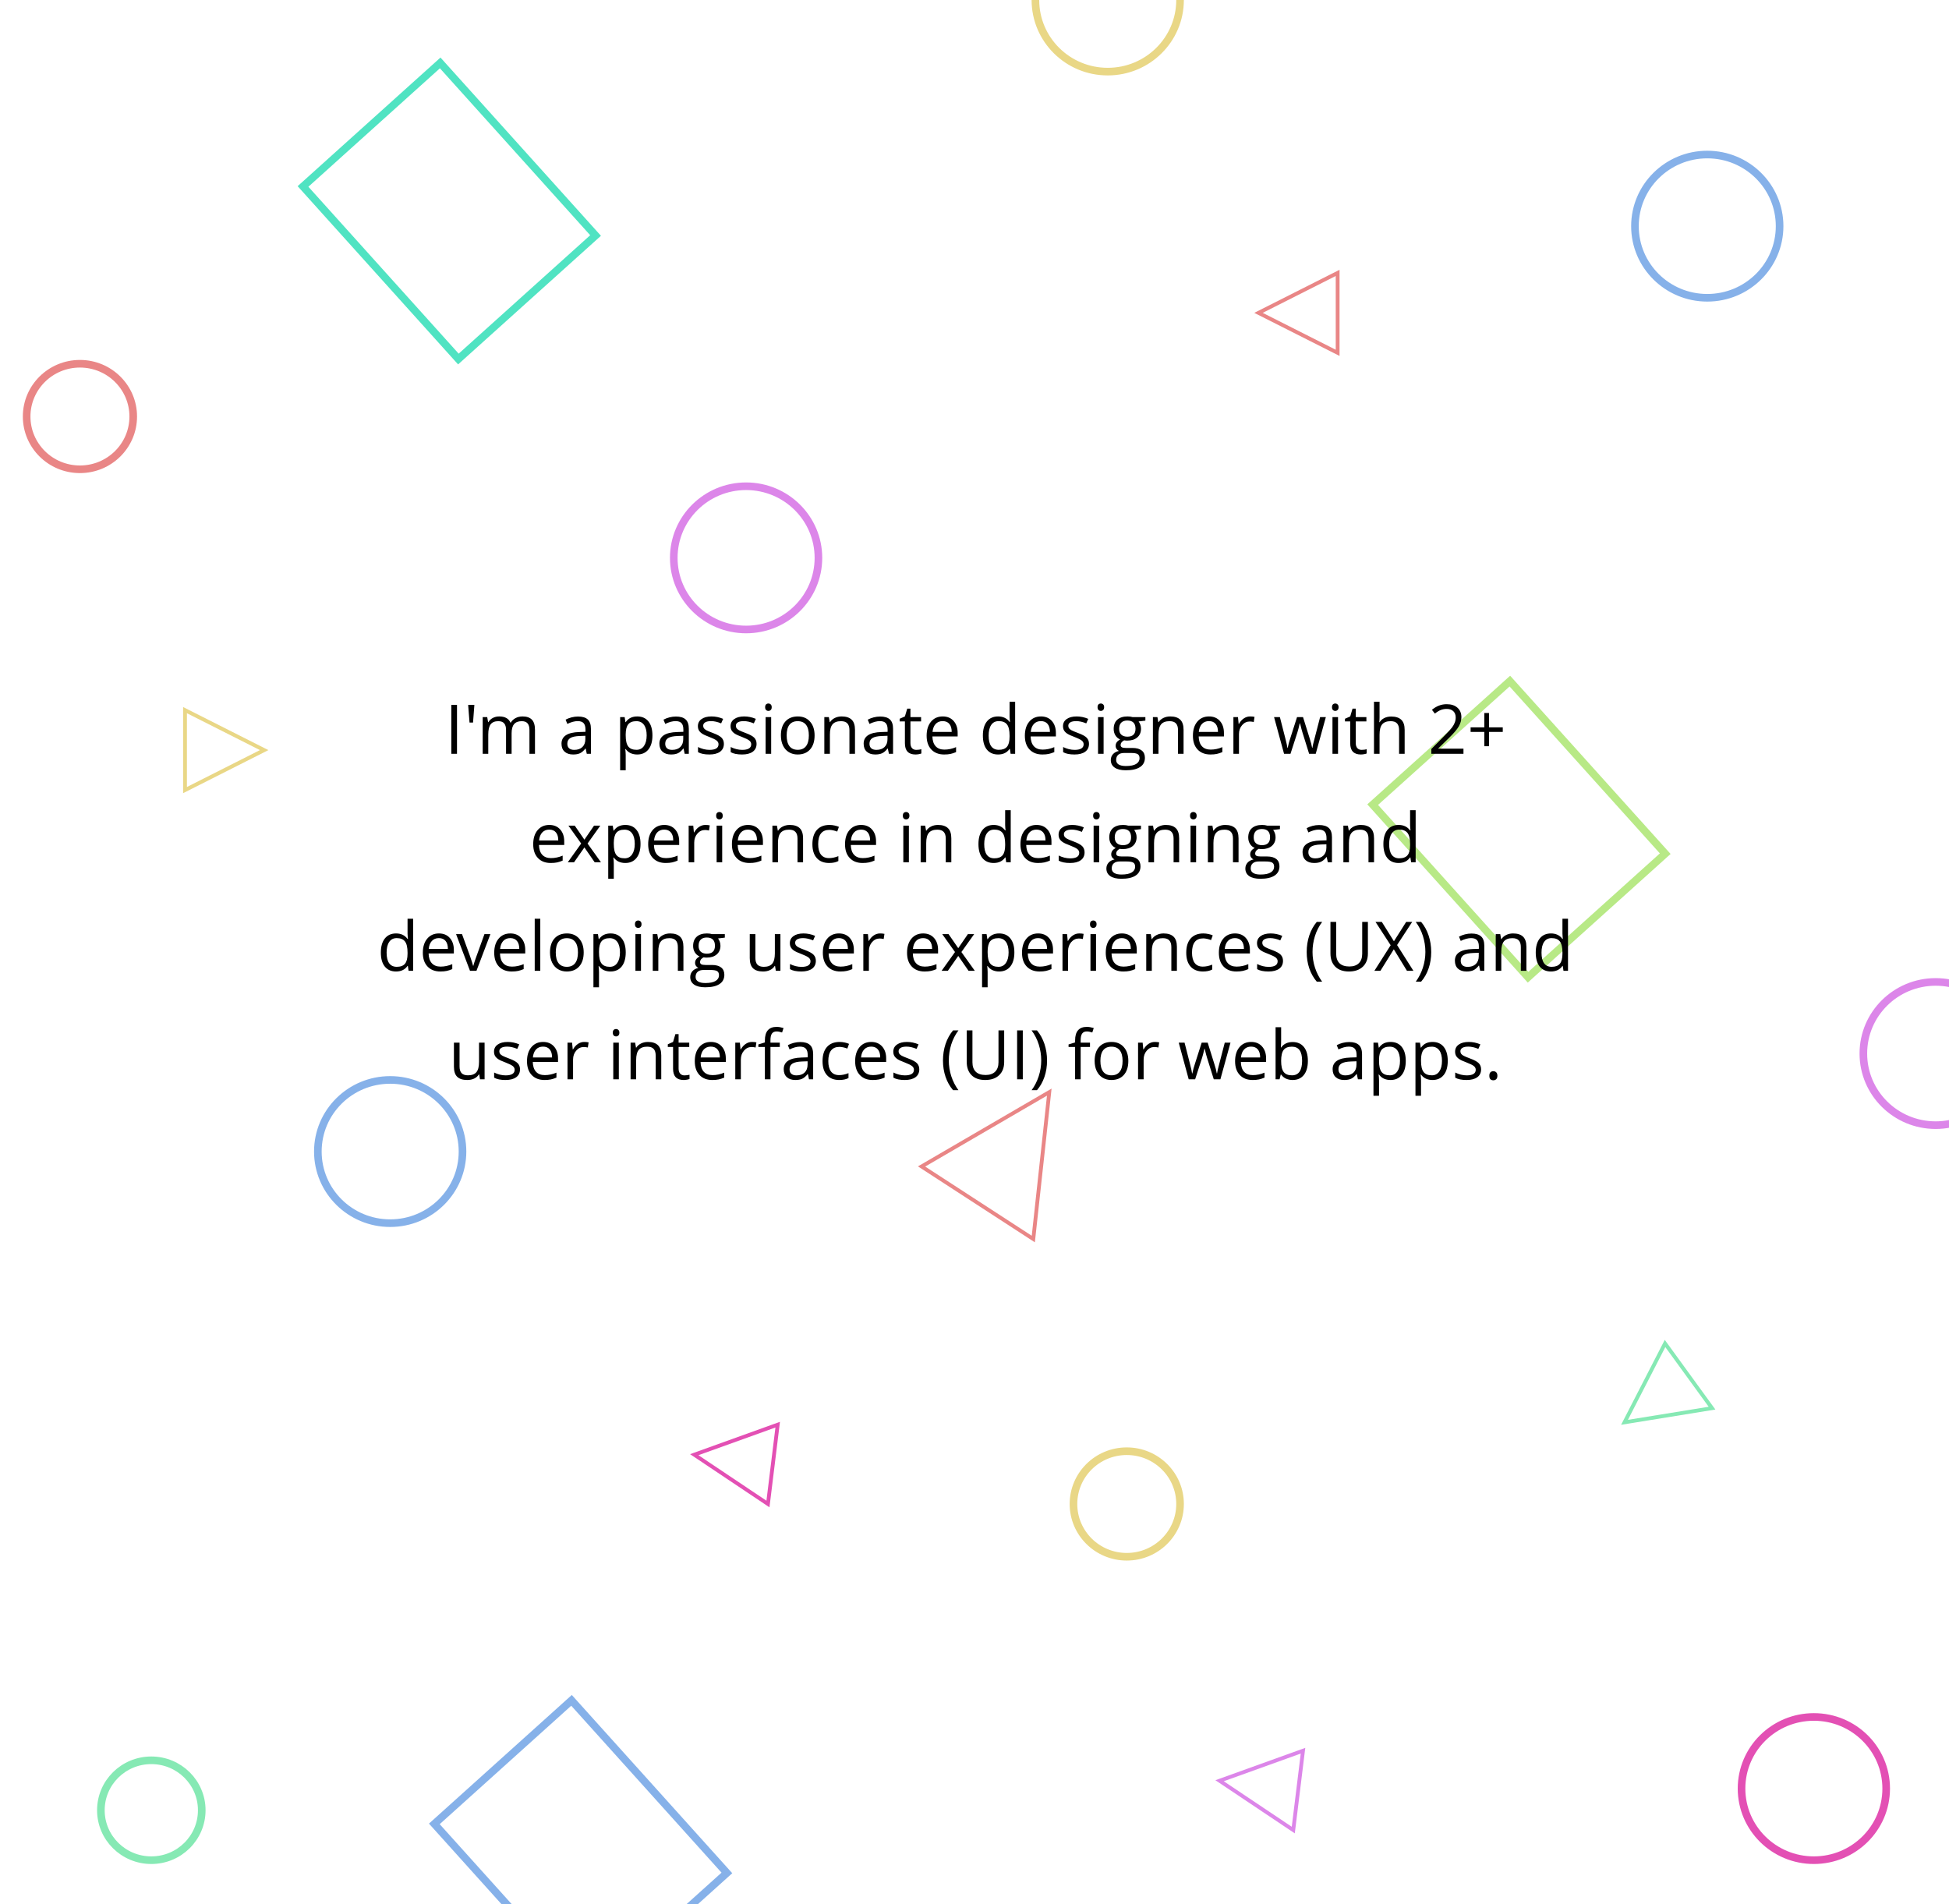
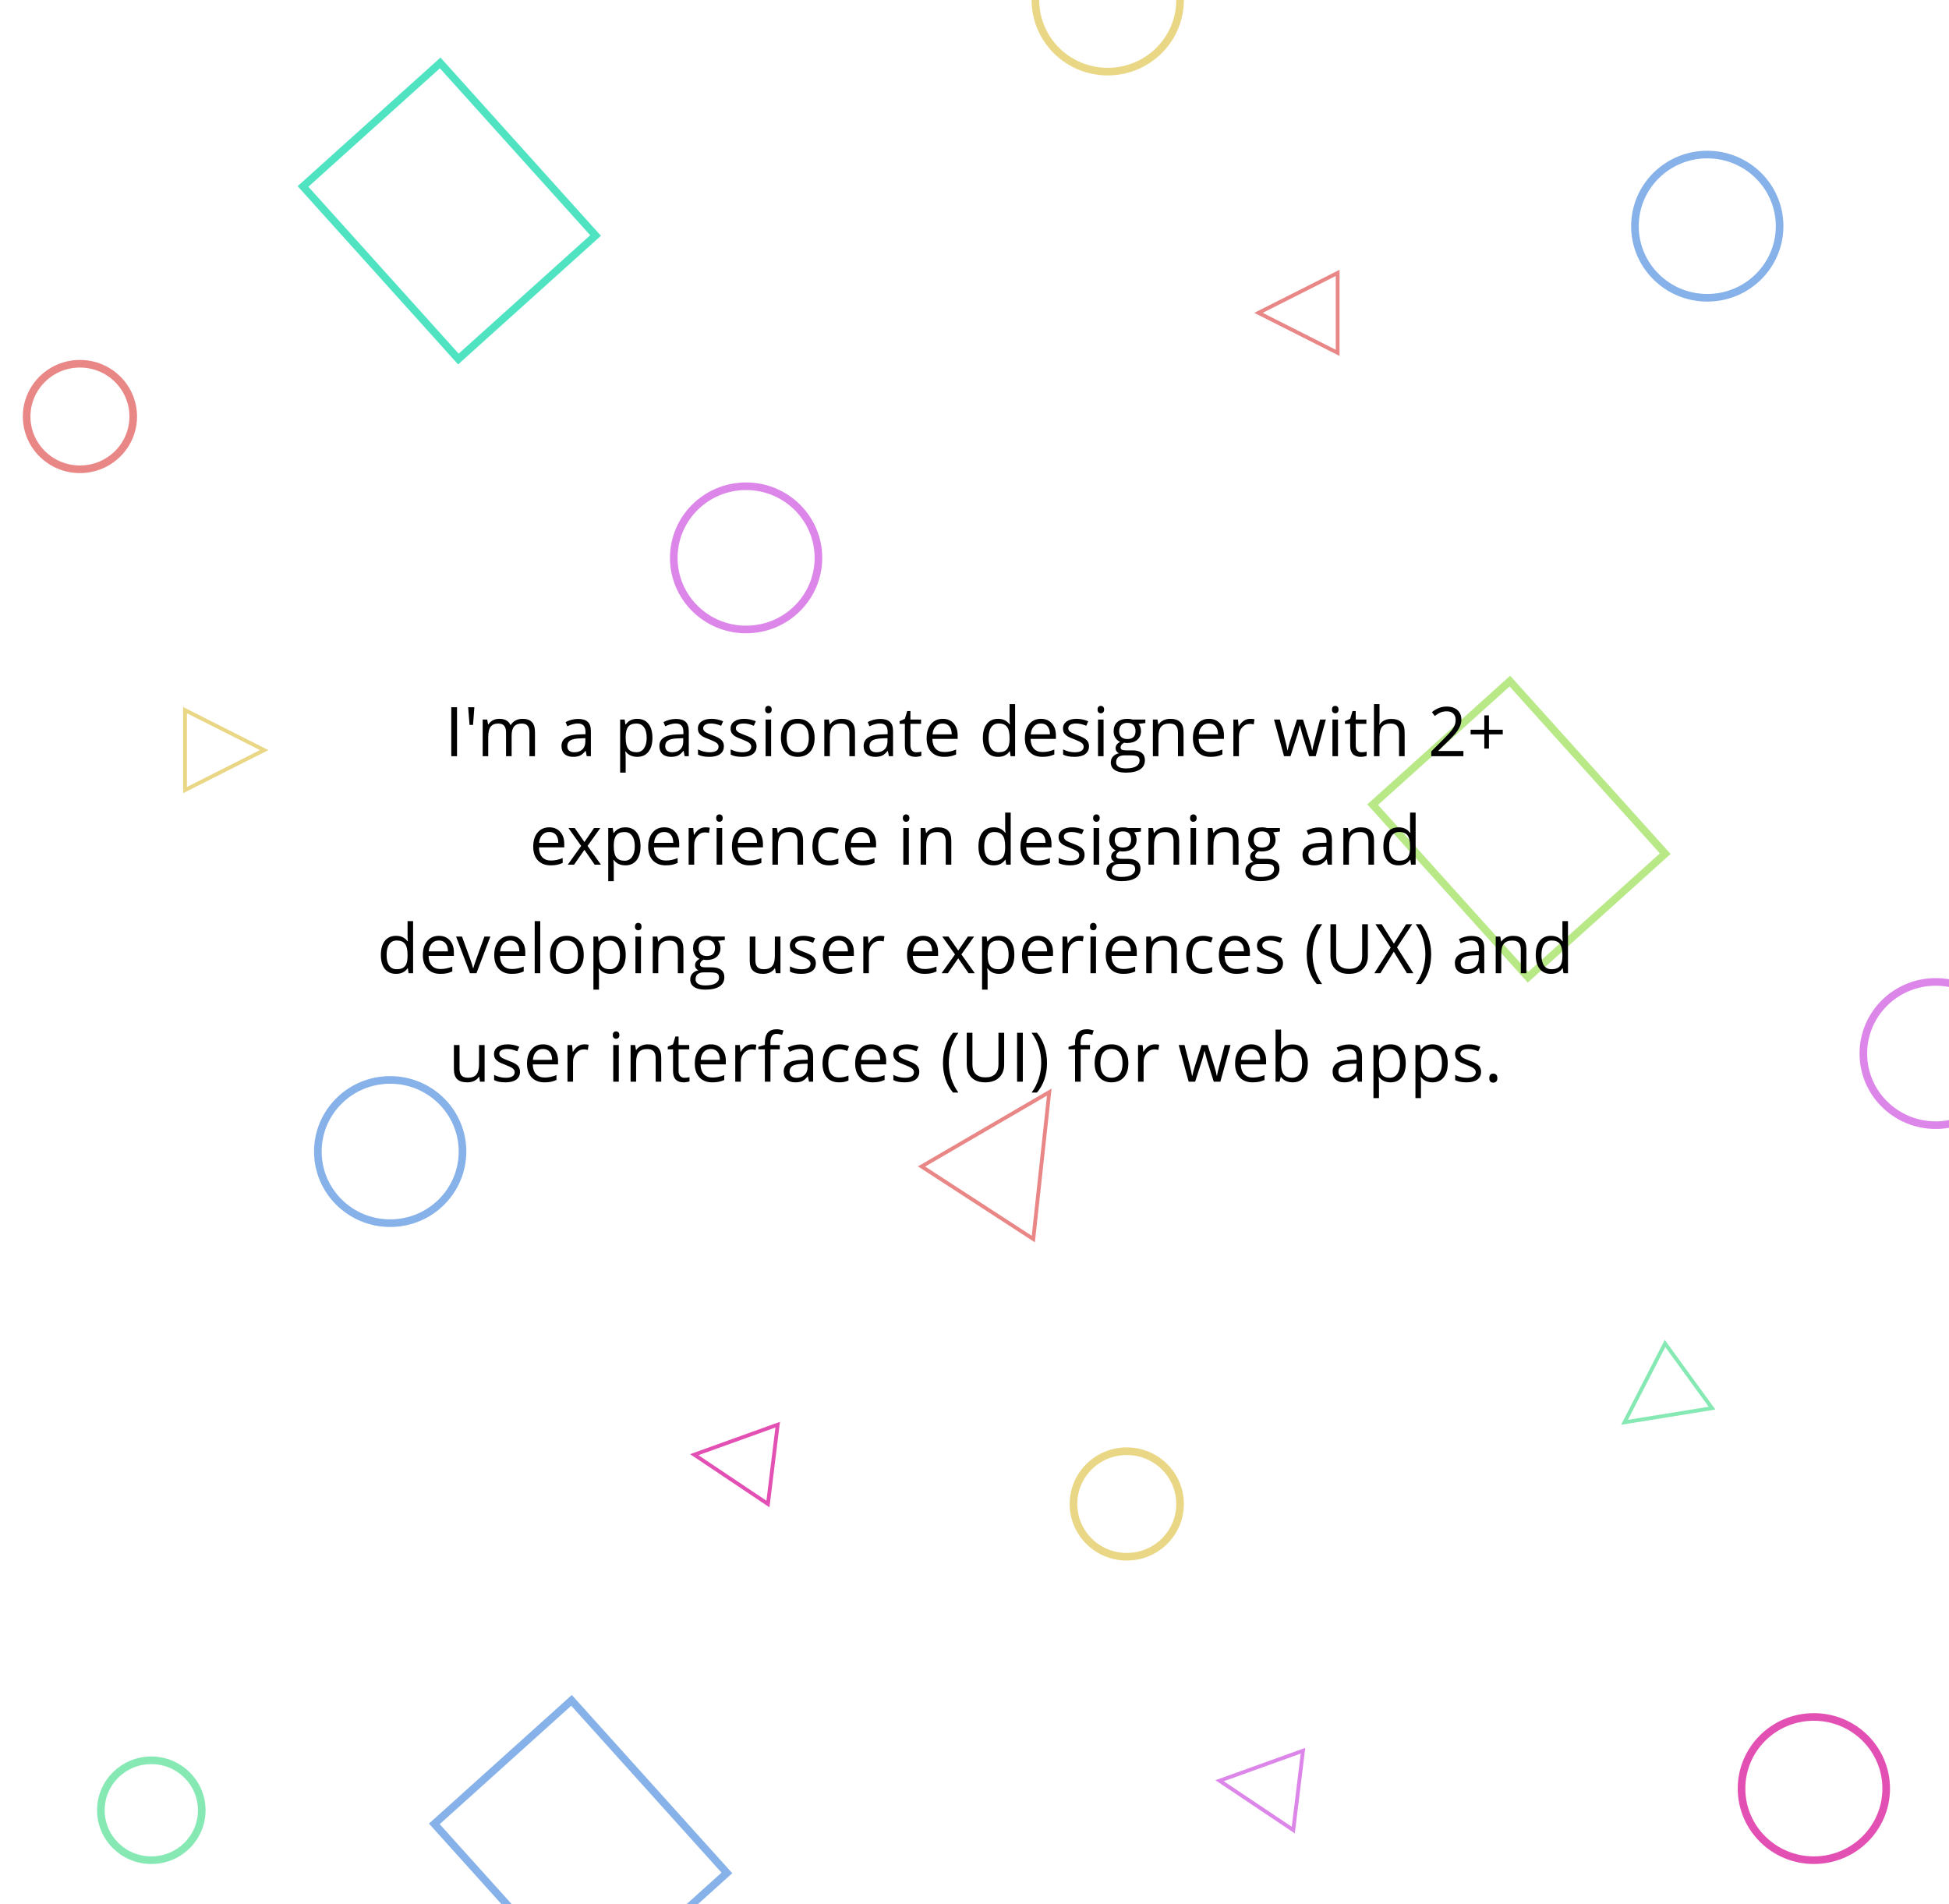
- <svg xmlns="http://www.w3.org/2000/svg" width="1024px" height="1000px" viewBox="0 0 1024 1000" version="1.1">
+ <svg xmlns="http://www.w3.org/2000/svg" viewBox="0 0 600 586" version="1.1" id="el_G_vrHrRSuu0">
+   <style>@-webkit-keyframes el_A1H5Jyji2jC_BpH8vXew9_Animation{0%{-webkit-transform: rotate(0deg);transform: rotate(0deg);}14.29%{-webkit-transform: rotate(90deg);transform: rotate(90deg);}28.57%{-webkit-transform: rotate(135deg);transform: rotate(135deg);}42.86%{-webkit-transform: rotate(180deg);transform: rotate(180deg);}57.14%{-webkit-transform: rotate(225deg);transform: rotate(225deg);}71.43%{-webkit-transform: rotate(270deg);transform: rotate(270deg);}85.71%{-webkit-transform: rotate(315deg);transform: rotate(315deg);}100%{-webkit-transform: rotate(360deg);transform: rotate(360deg);}}@keyframes el_A1H5Jyji2jC_BpH8vXew9_Animation{0%{-webkit-transform: rotate(0deg);transform: rotate(0deg);}14.29%{-webkit-transform: rotate(90deg);transform: rotate(90deg);}28.57%{-webkit-transform: rotate(135deg);transform: rotate(135deg);}42.86%{-webkit-transform: rotate(180deg);transform: rotate(180deg);}57.14%{-webkit-transform: rotate(225deg);transform: rotate(225deg);}71.43%{-webkit-transform: rotate(270deg);transform: rotate(270deg);}85.71%{-webkit-transform: rotate(315deg);transform: rotate(315deg);}100%{-webkit-transform: rotate(360deg);transform: rotate(360deg);}}@-webkit-keyframes el_hC7EaadarIl_wCTl6qpiz_Animation{0%{-webkit-transform: rotate(0deg);transform: rotate(0deg);}14.29%{-webkit-transform: rotate(90deg);transform: rotate(90deg);}28.57%{-webkit-transform: rotate(135deg);transform: rotate(135deg);}42.86%{-webkit-transform: rotate(180deg);transform: rotate(180deg);}57.14%{-webkit-transform: rotate(225deg);transform: rotate(225deg);}71.43%{-webkit-transform: rotate(270deg);transform: rotate(270deg);}85.71%{-webkit-transform: rotate(315deg);transform: rotate(315deg);}100%{-webkit-transform: rotate(360deg);transform: rotate(360deg);}}@keyframes el_hC7EaadarIl_wCTl6qpiz_Animation{0%{-webkit-transform: rotate(0deg);transform: rotate(0deg);}14.29%{-webkit-transform: rotate(90deg);transform: rotate(90deg);}28.57%{-webkit-transform: rotate(135deg);transform: rotate(135deg);}42.86%{-webkit-transform: rotate(180deg);transform: rotate(180deg);}57.14%{-webkit-transform: rotate(225deg);transform: rotate(225deg);}71.43%{-webkit-transform: rotate(270deg);transform: rotate(270deg);}85.71%{-webkit-transform: rotate(315deg);transform: rotate(315deg);}100%{-webkit-transform: rotate(360deg);transform: rotate(360deg);}}@-webkit-keyframes el_XqZZeaoqPMV_XHTzhCrBL_Animation{0%{-webkit-transform: rotate(0deg);transform: rotate(0deg);}14.29%{-webkit-transform: rotate(90deg);transform: rotate(90deg);}28.57%{-webkit-transform: rotate(135deg);transform: rotate(135deg);}42.86%{-webkit-transform: rotate(180deg);transform: rotate(180deg);}57.14%{-webkit-transform: rotate(225deg);transform: rotate(225deg);}71.43%{-webkit-transform: rotate(270deg);transform: rotate(270deg);}85.71%{-webkit-transform: rotate(315deg);transform: rotate(315deg);}100%{-webkit-transform: rotate(360deg);transform: rotate(360deg);}}@keyframes el_XqZZeaoqPMV_XHTzhCrBL_Animation{0%{-webkit-transform: rotate(0deg);transform: rotate(0deg);}14.29%{-webkit-transform: rotate(90deg);transform: rotate(90deg);}28.57%{-webkit-transform: rotate(135deg);transform: rotate(135deg);}42.86%{-webkit-transform: rotate(180deg);transform: rotate(180deg);}57.14%{-webkit-transform: rotate(225deg);transform: rotate(225deg);}71.43%{-webkit-transform: rotate(270deg);transform: rotate(270deg);}85.71%{-webkit-transform: rotate(315deg);transform: rotate(315deg);}100%{-webkit-transform: rotate(360deg);transform: rotate(360deg);}}@-webkit-keyframes el_w_sgfC7FmdK_0ZwYarSvx_Animation{0%{-webkit-transform: rotate(0deg);transform: rotate(0deg);}14.29%{-webkit-transform: rotate(90deg);transform: rotate(90deg);}28.57%{-webkit-transform: rotate(135deg);transform: rotate(135deg);}42.86%{-webkit-transform: rotate(180deg);transform: rotate(180deg);}57.14%{-webkit-transform: rotate(225deg);transform: rotate(225deg);}71.43%{-webkit-transform: rotate(270deg);transform: rotate(270deg);}85.71%{-webkit-transform: rotate(315deg);transform: rotate(315deg);}100%{-webkit-transform: rotate(360deg);transform: rotate(360deg);}}@keyframes el_w_sgfC7FmdK_0ZwYarSvx_Animation{0%{-webkit-transform: rotate(0deg);transform: rotate(0deg);}14.29%{-webkit-transform: rotate(90deg);transform: rotate(90deg);}28.57%{-webkit-transform: rotate(135deg);transform: rotate(135deg);}42.86%{-webkit-transform: rotate(180deg);transform: rotate(180deg);}57.14%{-webkit-transform: rotate(225deg);transform: rotate(225deg);}71.43%{-webkit-transform: rotate(270deg);transform: rotate(270deg);}85.71%{-webkit-transform: rotate(315deg);transform: rotate(315deg);}100%{-webkit-transform: rotate(360deg);transform: rotate(360deg);}}@-webkit-keyframes el_J8_Lgi3B41M_oktAb2hq0_Animation{0%{-webkit-transform: rotate(0deg);transform: rotate(0deg);}14.29%{-webkit-transform: rotate(90deg);transform: rotate(90deg);}28.57%{-webkit-transform: rotate(135deg);transform: rotate(135deg);}42.86%{-webkit-transform: rotate(180deg);transform: rotate(180deg);}57.14%{-webkit-transform: rotate(225deg);transform: rotate(225deg);}71.43%{-webkit-transform: rotate(270deg);transform: rotate(270deg);}85.71%{-webkit-transform: rotate(315deg);transform: rotate(315deg);}100%{-webkit-transform: rotate(360deg);transform: rotate(360deg);}}@keyframes el_J8_Lgi3B41M_oktAb2hq0_Animation{0%{-webkit-transform: rotate(0deg);transform: rotate(0deg);}14.29%{-webkit-transform: rotate(90deg);transform: rotate(90deg);}28.57%{-webkit-transform: rotate(135deg);transform: rotate(135deg);}42.86%{-webkit-transform: rotate(180deg);transform: rotate(180deg);}57.14%{-webkit-transform: rotate(225deg);transform: rotate(225deg);}71.43%{-webkit-transform: rotate(270deg);transform: rotate(270deg);}85.71%{-webkit-transform: rotate(315deg);transform: rotate(315deg);}100%{-webkit-transform: rotate(360deg);transform: rotate(360deg);}}@-webkit-keyframes el_zmK67JiN7WS_toxUfR8pF_Animation{0%{-webkit-transform: rotate(0deg);transform: rotate(0deg);}14.29%{-webkit-transform: rotate(90deg);transform: rotate(90deg);}28.57%{-webkit-transform: rotate(135deg);transform: rotate(135deg);}42.86%{-webkit-transform: rotate(180deg);transform: rotate(180deg);}57.14%{-webkit-transform: rotate(225deg);transform: rotate(225deg);}71.43%{-webkit-transform: rotate(270deg);transform: rotate(270deg);}85.71%{-webkit-transform: rotate(315deg);transform: rotate(315deg);}100%{-webkit-transform: rotate(360deg);transform: rotate(360deg);}}@keyframes el_zmK67JiN7WS_toxUfR8pF_Animation{0%{-webkit-transform: rotate(0deg);transform: rotate(0deg);}14.29%{-webkit-transform: rotate(90deg);transform: rotate(90deg);}28.57%{-webkit-transform: rotate(135deg);transform: rotate(135deg);}42.86%{-webkit-transform: rotate(180deg);transform: rotate(180deg);}57.14%{-webkit-transform: rotate(225deg);transform: rotate(225deg);}71.43%{-webkit-transform: rotate(270deg);transform: rotate(270deg);}85.71%{-webkit-transform: rotate(315deg);transform: rotate(315deg);}100%{-webkit-transform: rotate(360deg);transform: rotate(360deg);}}@-webkit-keyframes el_R_-cuAK3xu8_j9lZXi1D9_Animation{0%{-webkit-transform: rotate(0deg);transform: rotate(0deg);}14.29%{-webkit-transform: rotate(90deg);transform: rotate(90deg);}28.57%{-webkit-transform: rotate(135deg);transform: rotate(135deg);}42.86%{-webkit-transform: rotate(180deg);transform: rotate(180deg);}57.14%{-webkit-transform: rotate(225deg);transform: rotate(225deg);}71.43%{-webkit-transform: rotate(270deg);transform: rotate(270deg);}85.71%{-webkit-transform: rotate(315deg);transform: rotate(315deg);}100%{-webkit-transform: rotate(360deg);transform: rotate(360deg);}}@keyframes el_R_-cuAK3xu8_j9lZXi1D9_Animation{0%{-webkit-transform: rotate(0deg);transform: rotate(0deg);}14.29%{-webkit-transform: rotate(90deg);transform: rotate(90deg);}28.57%{-webkit-transform: rotate(135deg);transform: rotate(135deg);}42.86%{-webkit-transform: rotate(180deg);transform: rotate(180deg);}57.14%{-webkit-transform: rotate(225deg);transform: rotate(225deg);}71.43%{-webkit-transform: rotate(270deg);transform: rotate(270deg);}85.71%{-webkit-transform: rotate(315deg);transform: rotate(315deg);}100%{-webkit-transform: rotate(360deg);transform: rotate(360deg);}}@-webkit-keyframes el_wbe_haYOm-x_aT9pFelzd_Animation{0%{-webkit-transform: rotate(0deg);transform: rotate(0deg);}14.29%{-webkit-transform: rotate(90deg);transform: rotate(90deg);}28.57%{-webkit-transform: rotate(135deg);transform: rotate(135deg);}42.86%{-webkit-transform: rotate(180deg);transform: rotate(180deg);}57.14%{-webkit-transform: rotate(225deg);transform: rotate(225deg);}71.43%{-webkit-transform: rotate(270deg);transform: rotate(270deg);}85.71%{-webkit-transform: rotate(315deg);transform: rotate(315deg);}100%{-webkit-transform: rotate(360deg);transform: rotate(360deg);}}@keyframes el_wbe_haYOm-x_aT9pFelzd_Animation{0%{-webkit-transform: rotate(0deg);transform: rotate(0deg);}14.29%{-webkit-transform: rotate(90deg);transform: rotate(90deg);}28.57%{-webkit-transform: rotate(135deg);transform: rotate(135deg);}42.86%{-webkit-transform: rotate(180deg);transform: rotate(180deg);}57.14%{-webkit-transform: rotate(225deg);transform: rotate(225deg);}71.43%{-webkit-transform: rotate(270deg);transform: rotate(270deg);}85.71%{-webkit-transform: rotate(315deg);transform: rotate(315deg);}100%{-webkit-transform: rotate(360deg);transform: rotate(360deg);}}@-webkit-keyframes el_R7_ITojudFW_AJMrgqp-c_Animation{0%{-webkit-transform: rotate(0deg);transform: rotate(0deg);}14.29%{-webkit-transform: rotate(90deg);transform: rotate(90deg);}28.57%{-webkit-transform: rotate(135deg);transform: rotate(135deg);}42.86%{-webkit-transform: rotate(180deg);transform: rotate(180deg);}57.14%{-webkit-transform: rotate(225deg);transform: rotate(225deg);}71.43%{-webkit-transform: rotate(270deg);transform: rotate(270deg);}85.71%{-webkit-transform: rotate(315deg);transform: rotate(315deg);}100%{-webkit-transform: rotate(360deg);transform: rotate(360deg);}}@keyframes el_R7_ITojudFW_AJMrgqp-c_Animation{0%{-webkit-transform: rotate(0deg);transform: rotate(0deg);}14.29%{-webkit-transform: rotate(90deg);transform: rotate(90deg);}28.57%{-webkit-transform: rotate(135deg);transform: rotate(135deg);}42.86%{-webkit-transform: rotate(180deg);transform: rotate(180deg);}57.14%{-webkit-transform: rotate(225deg);transform: rotate(225deg);}71.43%{-webkit-transform: rotate(270deg);transform: rotate(270deg);}85.71%{-webkit-transform: rotate(315deg);transform: rotate(315deg);}100%{-webkit-transform: rotate(360deg);transform: rotate(360deg);}}#el_G_vrHrRSuu0 *{-webkit-animation-duration: 3.5s;animation-duration: 3.5s;-webkit-animation-iteration-count: infinite;animation-iteration-count: infinite;-webkit-animation-timing-function: cubic-bezier(0, 0, 1, 1);animation-timing-function: cubic-bezier(0, 0, 1, 1);}#el_pjTG-0BzVRh{stroke: none;stroke-width: 1;fill: none;}#el_R7_ITojudFW{stroke: #50E3C2;stroke-width: 2.344;-webkit-transform: translate(94.0256px, -81.29968px) rotate(48deg);transform: translate(94.0256px, -81.29968px) rotate(48deg);}#el_wbe_haYOm-x{stroke: #B8E986;stroke-width: 2.344;-webkit-transform: translate(344.3889px, -263.0556px) rotate(48deg);transform: translate(344.3889px, -263.0556px) rotate(48deg);}#el_R_-cuAK3xu8{stroke: #86B1E9;stroke-width: 2.344;-webkit-transform: translate(481.9664px, 55.4218px) rotate(48deg);transform: translate(481.9664px, 55.4218px) rotate(48deg);}#el_fRq7GHKIMjB{stroke: #86B1E9;stroke-width: 2.344;}#el_BCwb0TRXLYl{stroke: #DC86E9;stroke-width: 2.344;}#el_AekJU74Xm6e{stroke: #DC86E9;stroke-width: 2.344;}#el_zlFawj-iGqA{stroke: #E350B4;stroke-width: 2.344;}#el_PC-r0hO8dgu{stroke: #86E9B4;stroke-width: 2.344;}#el_wMLMT3cAzIE{stroke: #86B1E9;stroke-width: 2.344;}#el_gtYkDjwvwYA{stroke: #E9D786;stroke-width: 2.344;}#el_qGeD1fGNSng{stroke: #E9D786;stroke-width: 2.344;}#el_ydflLdQKWxt{stroke: #E98686;stroke-width: 2.344;}#el_zmK67JiN7WS{stroke: #E98686;stroke-width: 1.172;-webkit-transform: translate(242.6931px, -112.926px) rotate(33deg);transform: translate(242.6931px, -112.926px) rotate(33deg);}#el_J8_Lgi3B41M{stroke: #E98686;stroke-width: 1.172;-webkit-transform: translate(495.912px, -303.3068px) rotate(-270deg);transform: translate(495.912px, -303.3068px) rotate(-270deg);}#el_w_sgfC7FmdK{stroke: #E9D786;stroke-width: 1.172;-webkit-transform: translate(-161.7536px, 161.7536px) scale(-1, 1) rotate(-270deg);transform: translate(-161.7536px, 161.7536px) scale(-1, 1) rotate(-270deg);}#el_XqZZeaoqPMV{stroke: #86E9B4;stroke-width: 1.172;-webkit-transform: translate(1158.114px, 590.0888px) scale(-1, 1) rotate(-414deg);transform: translate(1158.114px, 590.0888px) scale(-1, 1) rotate(-414deg);}#el_hC7EaadarIl{stroke: #DC86E9;stroke-width: 1.172;-webkit-transform: translate(885.8371px, 1001.257px) scale(-1, 1) rotate(-457deg);transform: translate(885.8371px, 1001.257px) scale(-1, 1) rotate(-457deg);}#el_A1H5Jyji2jC{stroke: #E350B4;stroke-width: 1.172;-webkit-transform: translate(644.2114px, 728.1486px) scale(-1, 1) rotate(-457deg);transform: translate(644.2114px, 728.1486px) scale(-1, 1) rotate(-457deg);}#el_7PDXcGXhQcl{fill: #000000;}#el_R7_ITojudFW_AJMrgqp-c{-webkit-animation-name: el_R7_ITojudFW_AJMrgqp-c_Animation;animation-name: el_R7_ITojudFW_AJMrgqp-c_Animation;-webkit-transform-origin: 50% 50%;transform-origin: 50% 50%;transform-box: fill-box;-webkit-transform: rotate(0deg);transform: rotate(0deg);}#el_wbe_haYOm-x_aT9pFelzd{-webkit-animation-name: el_wbe_haYOm-x_aT9pFelzd_Animation;animation-name: el_wbe_haYOm-x_aT9pFelzd_Animation;-webkit-transform-origin: 50% 50%;transform-origin: 50% 50%;transform-box: fill-box;-webkit-transform: rotate(0deg);transform: rotate(0deg);}#el_R_-cuAK3xu8_j9lZXi1D9{-webkit-animation-name: el_R_-cuAK3xu8_j9lZXi1D9_Animation;animation-name: el_R_-cuAK3xu8_j9lZXi1D9_Animation;-webkit-transform-origin: 50% 50%;transform-origin: 50% 50%;transform-box: fill-box;-webkit-transform: rotate(0deg);transform: rotate(0deg);}#el_zmK67JiN7WS_toxUfR8pF{-webkit-animation-name: el_zmK67JiN7WS_toxUfR8pF_Animation;animation-name: el_zmK67JiN7WS_toxUfR8pF_Animation;-webkit-transform-origin: 50% 50%;transform-origin: 50% 50%;transform-box: fill-box;-webkit-transform: rotate(0deg);transform: rotate(0deg);}#el_J8_Lgi3B41M_oktAb2hq0{-webkit-animation-name: el_J8_Lgi3B41M_oktAb2hq0_Animation;animation-name: el_J8_Lgi3B41M_oktAb2hq0_Animation;-webkit-transform-origin: 50% 50%;transform-origin: 50% 50%;transform-box: fill-box;-webkit-transform: rotate(0deg);transform: rotate(0deg);}#el_w_sgfC7FmdK_0ZwYarSvx{-webkit-animation-name: el_w_sgfC7FmdK_0ZwYarSvx_Animation;animation-name: el_w_sgfC7FmdK_0ZwYarSvx_Animation;-webkit-transform-origin: 50% 50%;transform-origin: 50% 50%;transform-box: fill-box;-webkit-transform: rotate(0deg);transform: rotate(0deg);}#el_XqZZeaoqPMV_XHTzhCrBL{-webkit-animation-name: el_XqZZeaoqPMV_XHTzhCrBL_Animation;animation-name: el_XqZZeaoqPMV_XHTzhCrBL_Animation;-webkit-transform-origin: 50% 50%;transform-origin: 50% 50%;transform-box: fill-box;-webkit-transform: rotate(0deg);transform: rotate(0deg);}#el_hC7EaadarIl_wCTl6qpiz{-webkit-animation-name: el_hC7EaadarIl_wCTl6qpiz_Animation;animation-name: el_hC7EaadarIl_wCTl6qpiz_Animation;-webkit-transform-origin: 50% 50%;transform-origin: 50% 50%;transform-box: fill-box;-webkit-transform: rotate(0deg);transform: rotate(0deg);}#el_A1H5Jyji2jC_BpH8vXew9{-webkit-animation-name: el_A1H5Jyji2jC_BpH8vXew9_Animation;animation-name: el_A1H5Jyji2jC_BpH8vXew9_Animation;-webkit-transform-origin: 50% 50%;transform-origin: 50% 50%;transform-box: fill-box;-webkit-transform: rotate(0deg);transform: rotate(0deg);}</style>
  <defs />
-   <g id="Desktop" stroke="none" stroke-width="1" fill="none" fill-rule="evenodd">
-     <rect id="Rectangle-4" stroke="#50E3C2" stroke-width="4" fill-rule="nonzero" transform="translate(236.0556, 110.8354) rotate(48) translate(-236.0556, -110.8354) " x="175.056" y="62.34" width="122" height="96.99" />
-     <rect id="Rectangle-4-Copy" stroke="#B8E986" stroke-width="4" fill-rule="nonzero" transform="translate(798.0556, 435.5879) rotate(48) translate(-798.0556, -435.5879) " x="737.056" y="387.093" width="122" height="96.99" />
-     <rect id="Rectangle-4-Copy-2" stroke="#86B1E9" stroke-width="4" fill-rule="nonzero" transform="translate(305.0556, 971.0388) rotate(48) translate(-305.0556, -971.0388) " x="244.056" y="922.544" width="122" height="96.99" />
-     <ellipse id="Oval" stroke="#86B1E9" stroke-width="4" fill-rule="nonzero" cx="205" cy="604.95" rx="38" ry="37.624" />
-     <ellipse id="Oval-Copy-8" stroke="#DC86E9" stroke-width="4" fill-rule="nonzero" cx="392" cy="293.069" rx="38" ry="37.624" />
-     <ellipse id="Oval-Copy-7" stroke="#DC86E9" stroke-width="4" fill-rule="nonzero" cx="1017" cy="553.465" rx="38" ry="37.624" />
-     <ellipse id="Oval-Copy-4" stroke="#E350B4" stroke-width="4" fill-rule="nonzero" cx="953" cy="939.604" rx="38" ry="37.624" />
-     <ellipse id="Oval-Copy-5" stroke="#86E9B4" stroke-width="4" fill-rule="nonzero" cx="79.5" cy="950.99" rx="26.5" ry="26.238" />
-     <ellipse id="Oval-Copy-6" stroke="#86B1E9" stroke-width="4" fill-rule="nonzero" cx="897" cy="118.812" rx="38" ry="37.624" />
-     <ellipse id="Oval-Copy" stroke="#E9D786" stroke-width="4" fill-rule="nonzero" cx="582" cy="0" rx="38" ry="37.624" />
-     <ellipse id="Oval-Copy-2" stroke="#E9D786" stroke-width="4" fill-rule="nonzero" cx="592" cy="790.099" rx="28" ry="27.723" />
-     <ellipse id="Oval-Copy-3" stroke="#E98686" stroke-width="4" fill-rule="nonzero" cx="42" cy="218.812" rx="28" ry="27.723" />
-     <polygon id="Triangle" stroke="#E98686" stroke-width="2" fill-rule="nonzero" transform="translate(532.4158, 602.788) rotate(33) translate(-532.4158, -602.788) " points="532.416 568.134 567.416 637.441 497.416 637.441" />
-     <polygon id="Triangle-Copy" stroke="#E98686" stroke-width="2" fill-rule="nonzero" transform="translate(682, 164.3564) rotate(-270) translate(-682, -164.3564) " points="682 185.149 661 143.564 703 143.564" />
-     <polygon id="Triangle-Copy-2" stroke="#E9D786" stroke-width="2" fill-rule="nonzero" transform="translate(118, 394.0594) scale(-1, 1) rotate(-270) translate(-118, -394.0594) " points="118 414.851 97 373.267 139 373.267" />
-     <polygon id="Triangle-Copy-3" stroke="#86E9B4" stroke-width="2" fill-rule="nonzero" transform="translate(870.3328, 734.983) scale(-1, 1) rotate(-414) translate(-870.3328, -734.983) " points="870.333 755.775 849.333 714.191 891.333 714.191" />
-     <polygon id="Triangle-Copy-4" stroke="#DC86E9" stroke-width="2" fill-rule="nonzero" transform="translate(661.4027, 938.0225) scale(-1, 1) rotate(-457) translate(-661.4027, -938.0225) " points="661.403 958.815 640.403 917.23 682.403 917.23" />
-     <polygon id="Triangle-Copy-5" stroke="#E350B4" stroke-width="2" fill-rule="nonzero" transform="translate(385.4027, 766.7354) scale(-1, 1) rotate(-457) translate(-385.4027, -766.7354) " points="385.403 787.527 364.403 745.943 406.403 745.943" />
-     <text id="I'm-a-passionate-des" font-family="OpenSans-Regular, Open Sans" font-size="36" font-weight="normal" line-spacing="57" fill="#000000">
-       <tspan x="233.588" y="396">I'm a passionate designer with 2+ </tspan>
-       <tspan x="278.131" y="453">experience in designing and </tspan>
-       <tspan x="198.08" y="510">developing user experiences (UX) and </tspan>
-       <tspan x="235.601" y="567">user interfaces (UI) for web apps. </tspan>
+   <g id="el_pjTG-0BzVRh" fill-rule="evenodd">
+     <g id="el_R7_ITojudFW_AJMrgqp-c" data-animator-group="true" data-animator-type="1">
+       <rect id="el_R7_ITojudFW" fill-rule="nonzero" x="102.572" y="36.528" width="71.484" height="56.83" />
+     </g>
+     <g id="el_wbe_haYOm-x_aT9pFelzd" data-animator-group="true" data-animator-type="1">
+       <rect id="el_wbe_haYOm-x" fill-rule="nonzero" x="431.869" y="226.812" width="71.484" height="56.83" />
+     </g>
+     <g id="el_R_-cuAK3xu8_j9lZXi1D9" data-animator-group="true" data-animator-type="1">
+       <rect id="el_R_-cuAK3xu8" fill-rule="nonzero" x="143.001" y="540.553" width="71.484" height="56.83" />
+     </g>
+     <ellipse id="el_fRq7GHKIMjB" fill-rule="nonzero" cx="120.117" cy="354.463" rx="22.266" ry="22.045" />
+     <ellipse id="el_BCwb0TRXLYl" fill-rule="nonzero" cx="229.688" cy="171.72" rx="22.266" ry="22.045" />
+     <ellipse id="el_AekJU74Xm6e" fill-rule="nonzero" cx="595.898" cy="324.296" rx="22.266" ry="22.045" />
+     <ellipse id="el_zlFawj-iGqA" fill-rule="nonzero" cx="558.398" cy="550.549" rx="22.266" ry="22.045" />
+     <ellipse id="el_PC-r0hO8dgu" fill-rule="nonzero" cx="46.582" cy="557.221" rx="15.527" ry="15.374" />
+     <ellipse id="el_wMLMT3cAzIE" fill-rule="nonzero" cx="525.586" cy="69.616" rx="22.266" ry="22.045" />
+     <ellipse id="el_gtYkDjwvwYA" fill-rule="nonzero" cx="341.016" cy="0" rx="22.266" ry="22.045" />
+     <ellipse id="el_qGeD1fGNSng" fill-rule="nonzero" cx="346.875" cy="462.949" rx="16.406" ry="16.244" />
+     <ellipse id="el_ydflLdQKWxt" fill-rule="nonzero" cx="24.609" cy="128.21" rx="16.406" ry="16.244" />
+     <g id="el_zmK67JiN7WS_toxUfR8pF" data-animator-group="true" data-animator-type="1">
+       <polygon id="el_zmK67JiN7WS" fill-rule="nonzero" points="311.962 332.891 332.47 373.501 291.455 373.501" />
+     </g>
+     <g id="el_J8_Lgi3B41M_oktAb2hq0" data-animator-group="true" data-animator-type="1">
+       <polygon id="el_J8_Lgi3B41M" fill-rule="nonzero" points="399.609 108.485 387.305 84.12 411.914 84.12" />
+     </g>
+     <g id="el_w_sgfC7FmdK_0ZwYarSvx" data-animator-group="true" data-animator-type="1">
+       <polygon id="el_w_sgfC7FmdK" fill-rule="nonzero" points="69.141 243.077 56.836 218.711 81.445 218.711" />
+     </g>
+     <g id="el_XqZZeaoqPMV_XHTzhCrBL" data-animator-group="true" data-animator-type="1">
+       <polygon id="el_XqZZeaoqPMV" fill-rule="nonzero" points="509.961 442.837 497.656 418.471 522.265 418.471" />
+     </g>
+     <g id="el_hC7EaadarIl_wCTl6qpiz" data-animator-group="true" data-animator-type="1">
+       <polygon id="el_hC7EaadarIl" fill-rule="nonzero" points="387.541 561.805 375.236 537.44 399.845 537.44" />
+     </g>
+     <g id="el_A1H5Jyji2jC_BpH8vXew9" data-animator-group="true" data-animator-type="1">
+       <polygon id="el_A1H5Jyji2jC" fill-rule="nonzero" points="225.822 461.442 213.517 437.076 238.127 437.076" />
+     </g>
+     <text id="el_7PDXcGXhQcl" font-family="OpenSans-Regular, Open Sans" font-size="21.094" font-weight="normal" line-spacing="33.398">
+       <tspan x="136.868" y="232.766" id="el_KQN1yHDHpHe">I'm a passionate designer with 2+ </tspan>
+       <tspan x="162.967" y="266.164" id="el_FO0dHkOQCAX">experience in designing and </tspan>
+       <tspan x="116.063" y="299.562" id="el_dTn-GDIRONq">developing user experiences (UX) and </tspan>
+       <tspan x="138.047" y="332.961" id="el_P9x-QJxjXt1">user interfaces (UI) for web apps. </tspan>
    </text>
  </g>
</svg>
